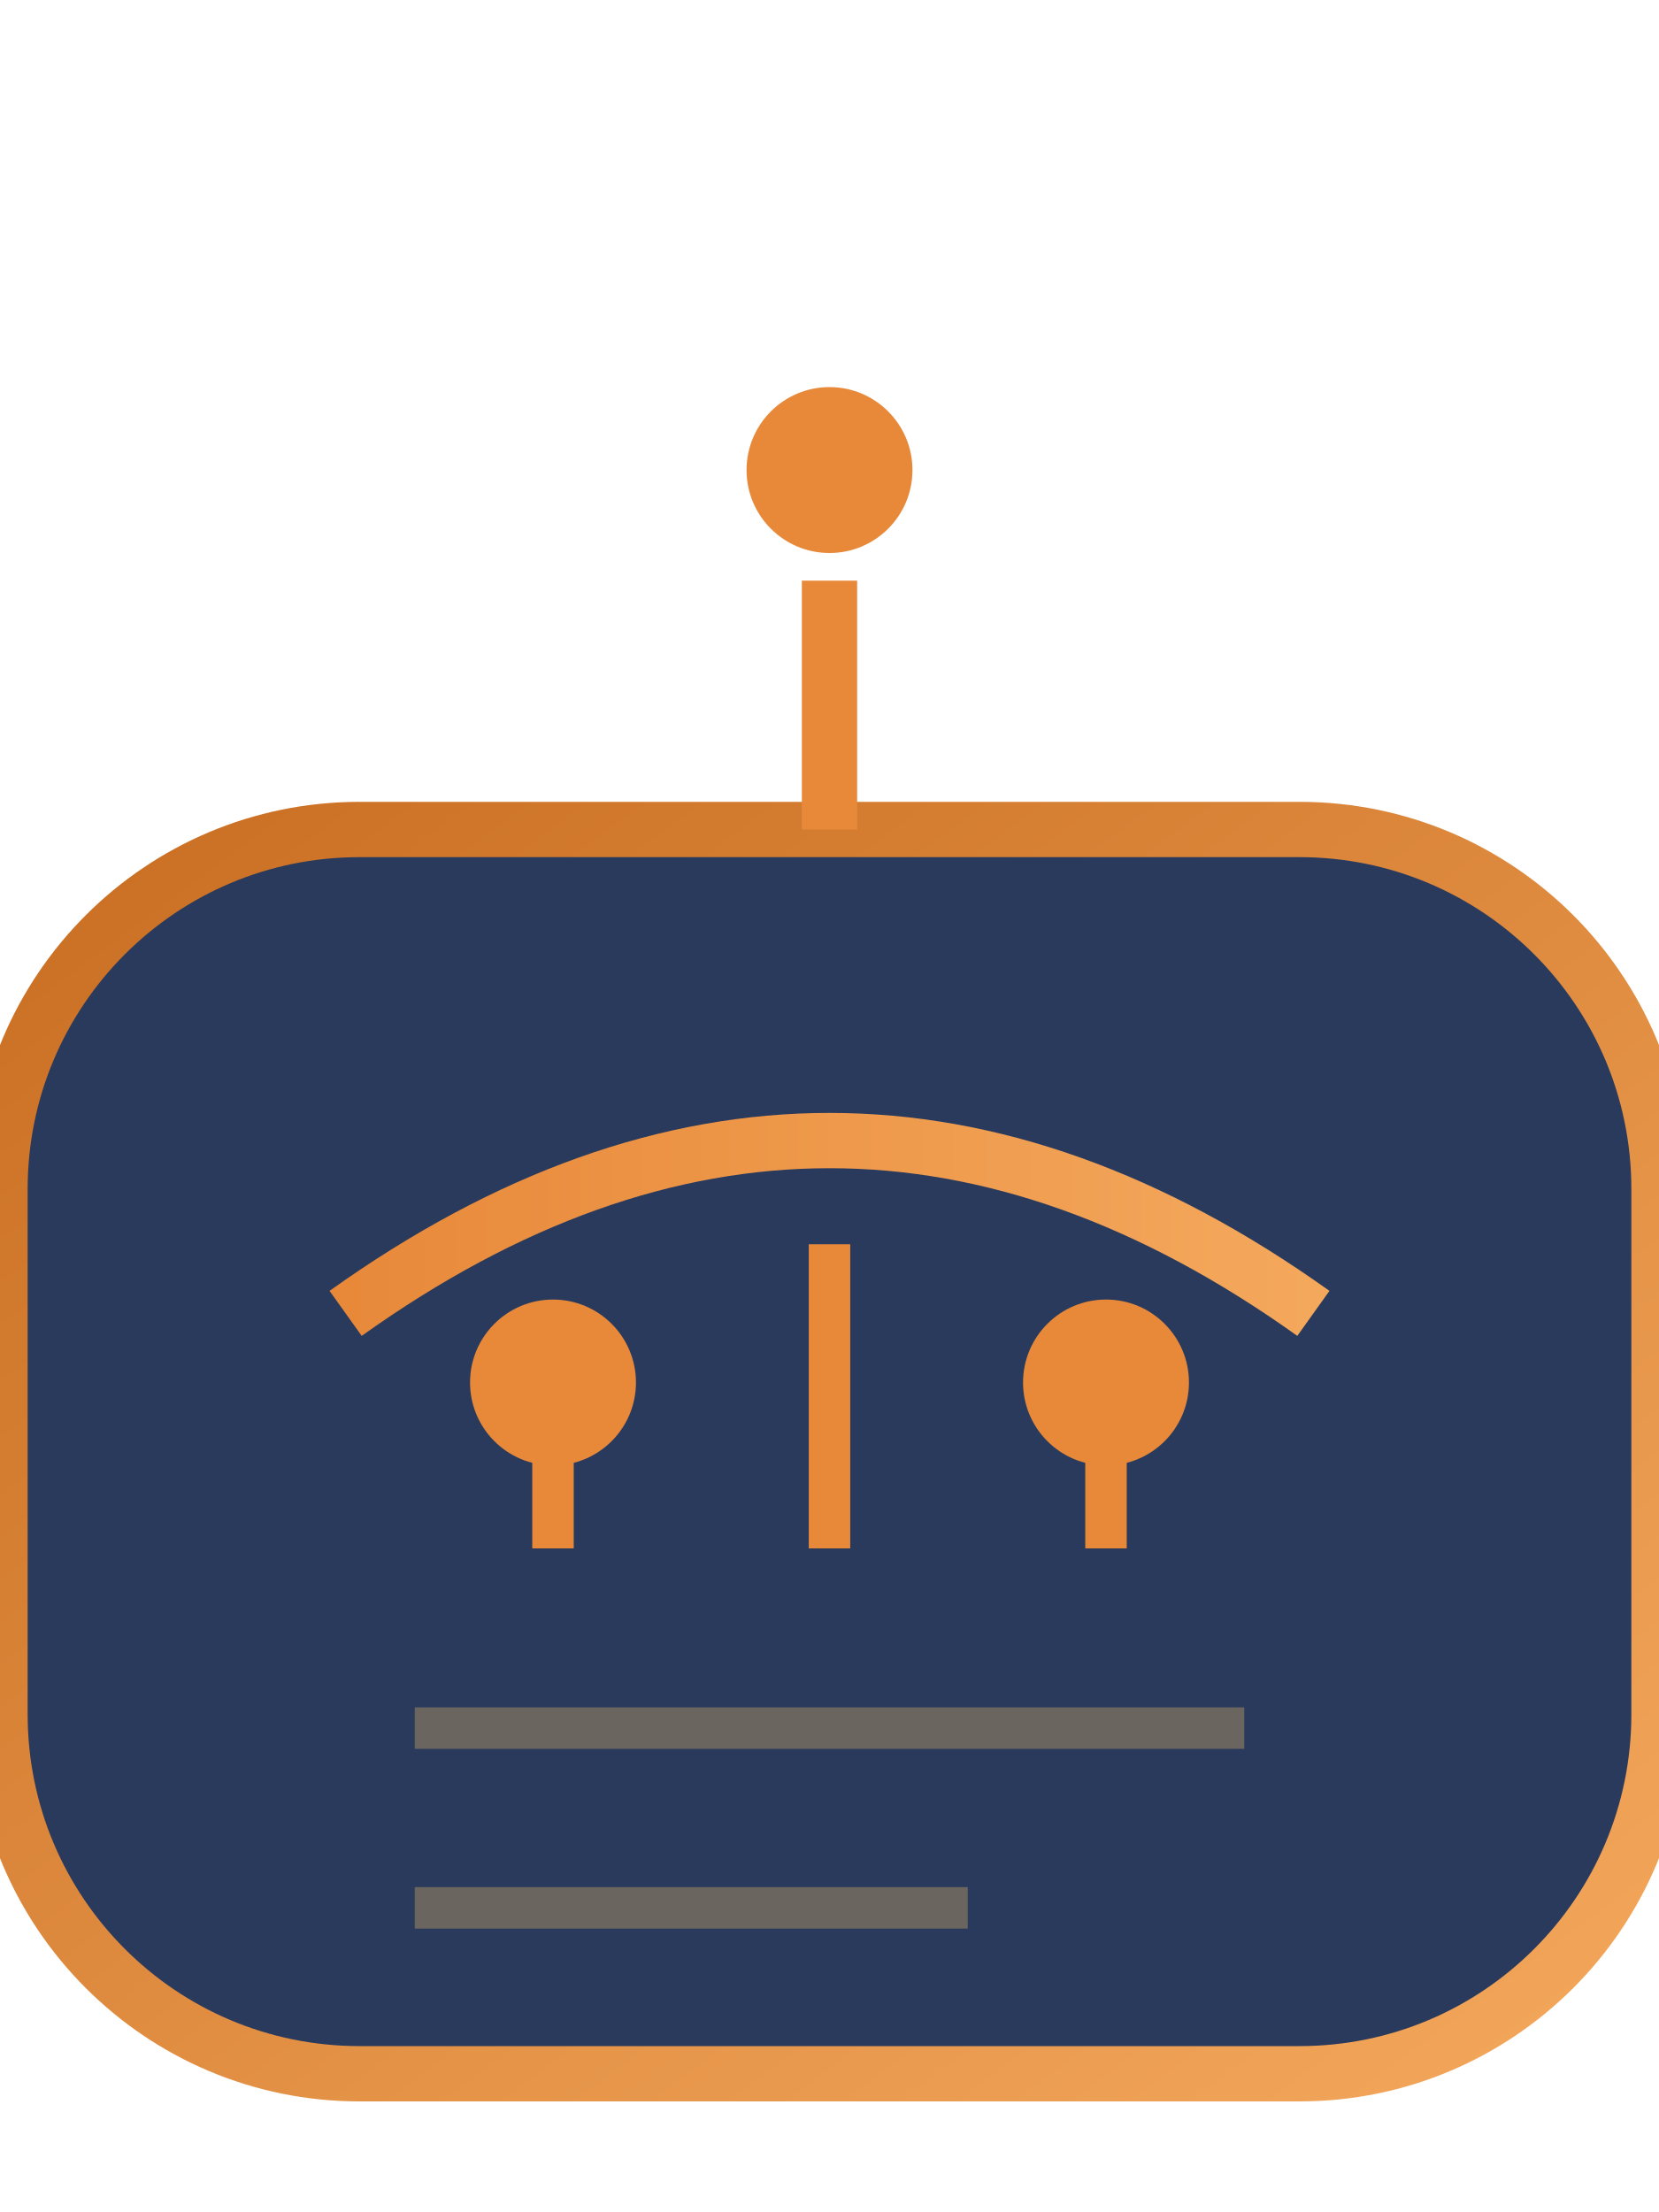
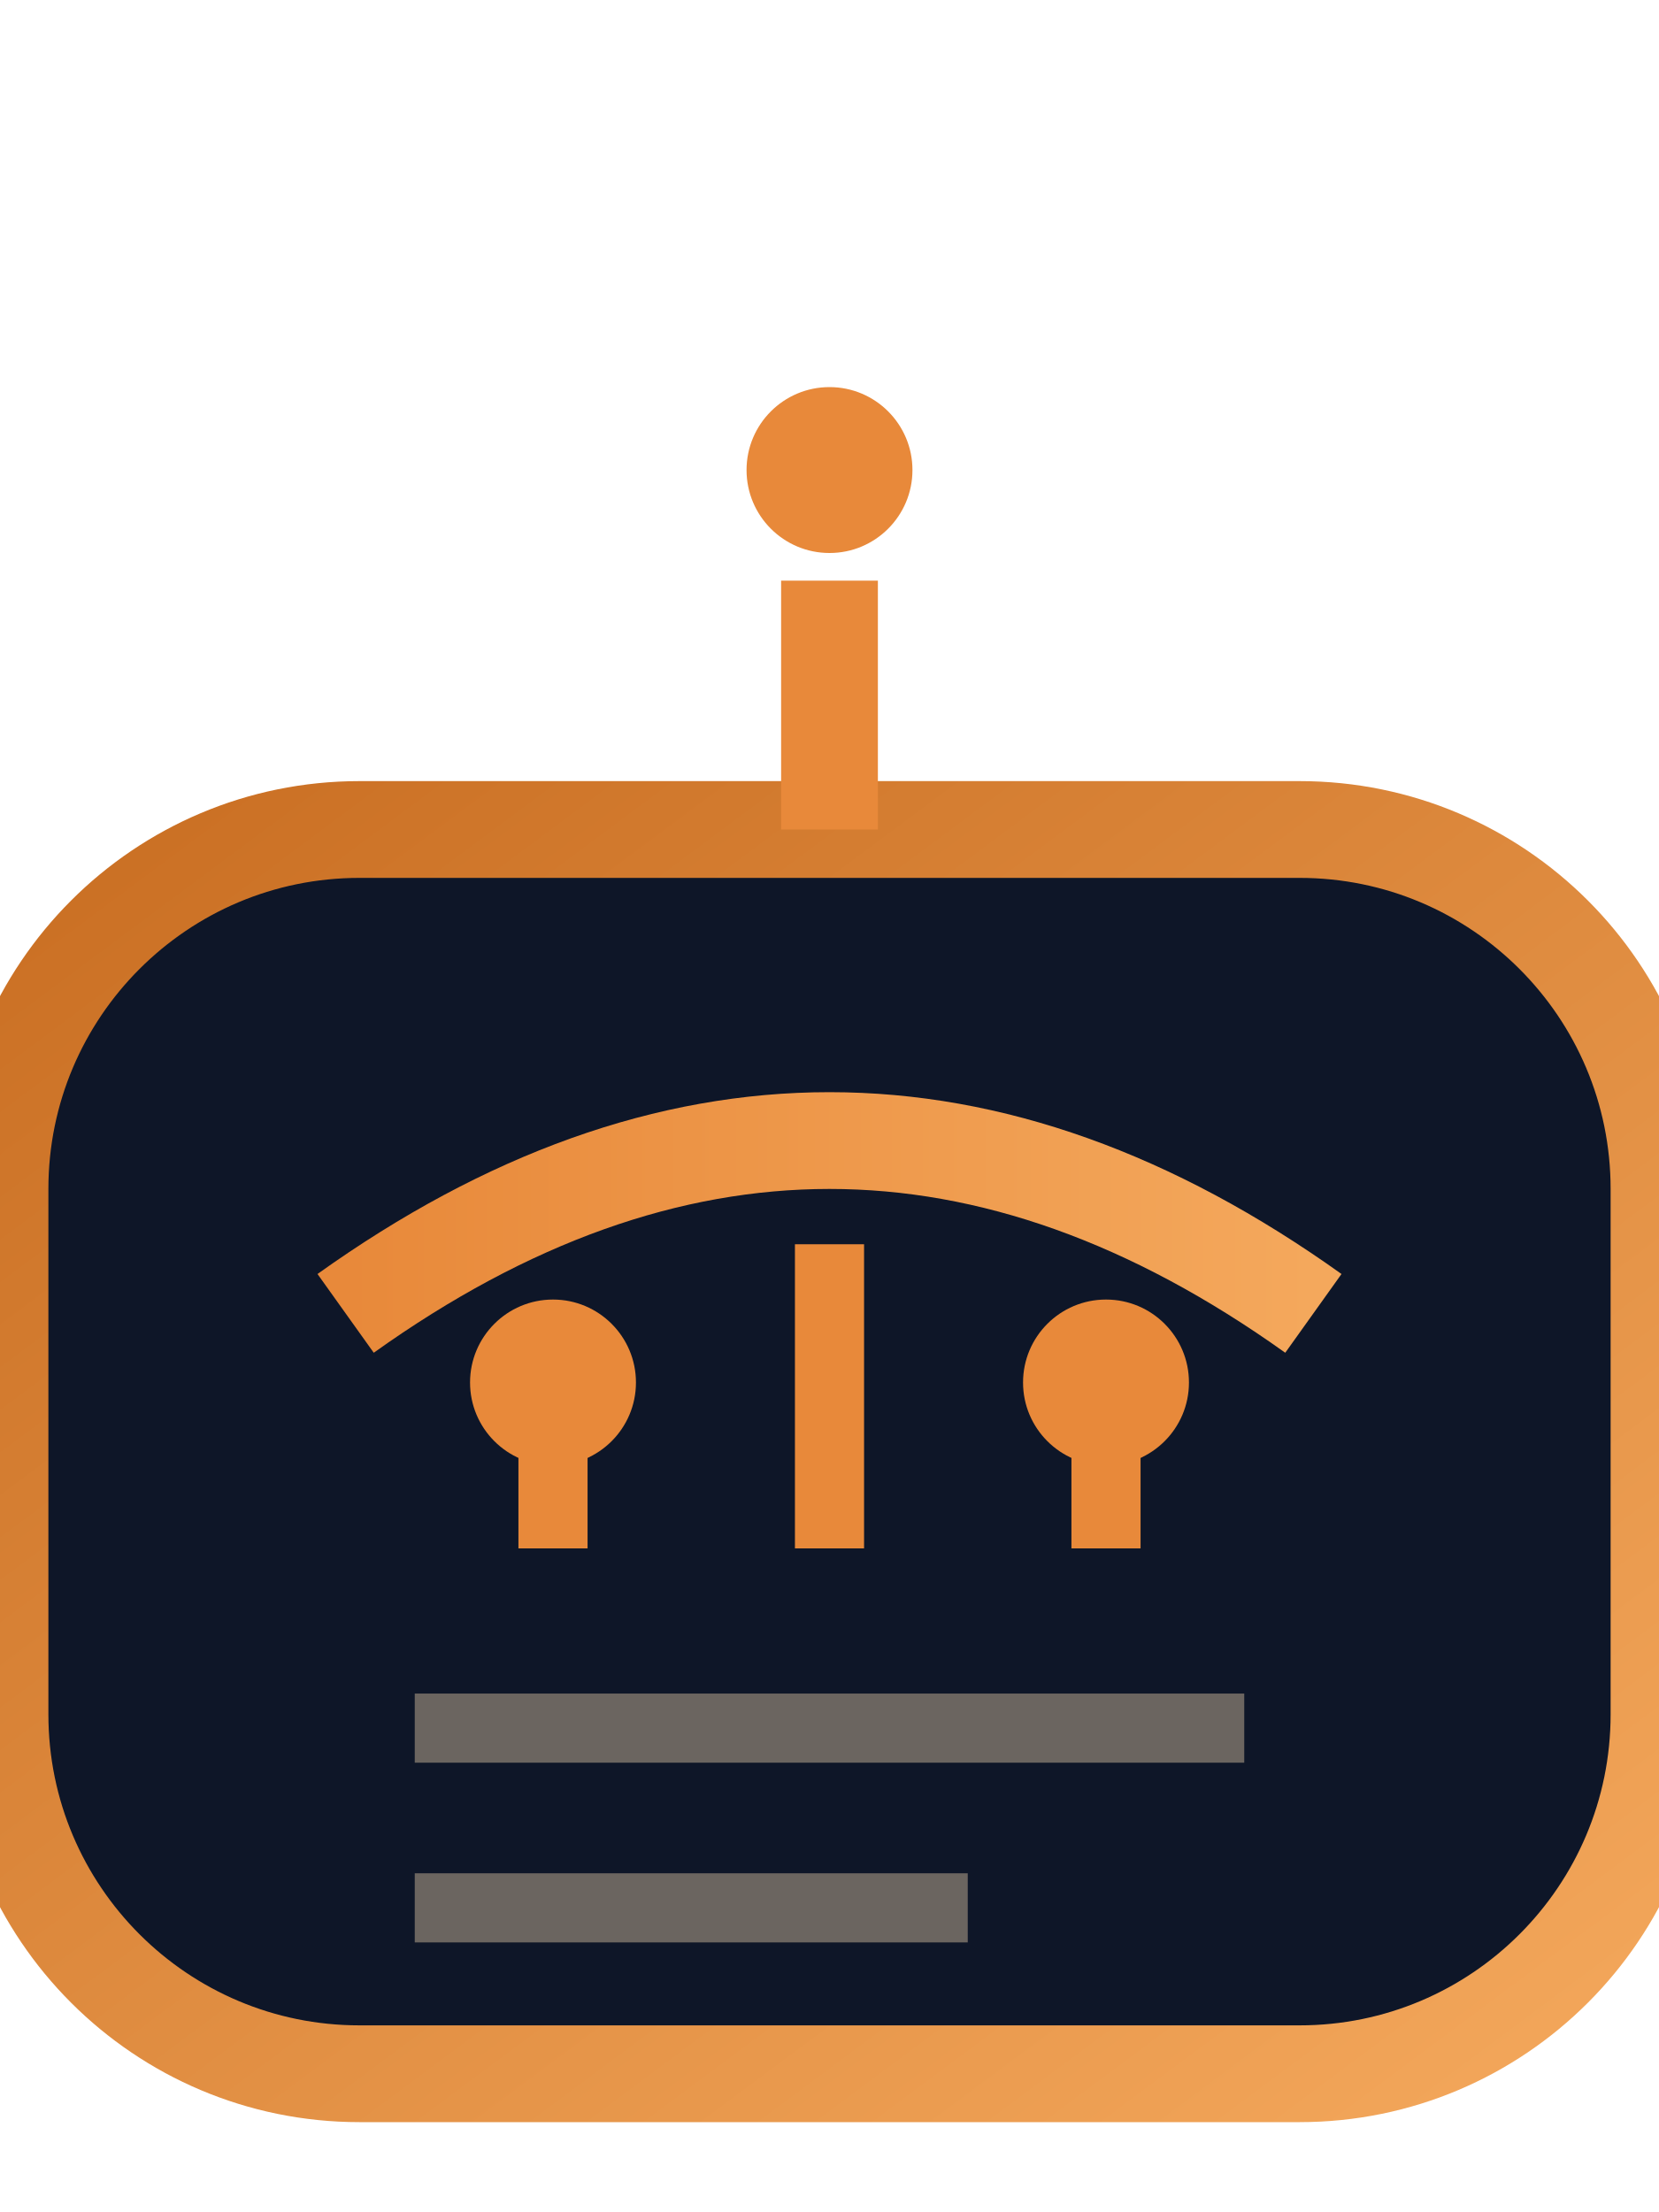
<svg xmlns="http://www.w3.org/2000/svg" viewBox="50 0 120 160" fill="none">
  <defs>
    <linearGradient id="iconBrixa" x1="0%" y1="0%" x2="100%" y2="100%">
      <stop offset="0%" stop-color="#C96E22" />
      <stop offset="100%" stop-color="#F4A85C" />
    </linearGradient>
    <linearGradient id="iconAccent" x1="0%" y1="0%" x2="100%" y2="0%">
      <stop offset="0%" stop-color="#E8893A" />
      <stop offset="100%" stop-color="#F4A85C" />
    </linearGradient>
  </defs>
-   <rect x="50" y="60" width="120" height="90" rx="26" stroke="url(#iconBrixa)" stroke-width="4" fill="#2A3A5C" />
-   <line x1="110" y1="60" x2="110" y2="42" stroke="#E8893A" stroke-width="4" />
+   <rect x="50" y="60" width="120" height="90" rx="26" stroke="url(#iconBrixa)" stroke-width="7" fill="#0E1628" />
+   <line x1="110" y1="60" x2="110" y2="42" stroke="#E8893A" stroke-width="7" />
  <circle cx="110" cy="34" r="6" fill="#E8893A" />
-   <path d="M75 95 Q110 70 145 95" stroke="url(#iconAccent)" stroke-width="4" fill="none" />
+   <path d="M75 95 Q110 70 145 95" stroke="url(#iconAccent)" stroke-width="7" fill="none" />
  <circle cx="90" cy="100" r="6" fill="#E8893A" />
  <circle cx="130" cy="100" r="6" fill="#E8893A" />
-   <line x1="90" y1="95" x2="90" y2="112" stroke="#E8893A" stroke-width="3" />
-   <line x1="110" y1="90" x2="110" y2="112" stroke="#E8893A" stroke-width="3" />
-   <line x1="130" y1="95" x2="130" y2="112" stroke="#E8893A" stroke-width="3" />
-   <line x1="80" y1="125" x2="140" y2="125" stroke="#6B6560" stroke-width="3" />
-   <line x1="80" y1="138" x2="120" y2="138" stroke="#6B6560" stroke-width="3" />
+   <line x1="90" y1="95" x2="90" y2="112" stroke="#E8893A" stroke-width="5" />
+   <line x1="110" y1="90" x2="110" y2="112" stroke="#E8893A" stroke-width="5" />
+   <line x1="130" y1="95" x2="130" y2="112" stroke="#E8893A" stroke-width="5" />
+   <line x1="80" y1="125" x2="140" y2="125" stroke="#6B6560" stroke-width="5" />
+   <line x1="80" y1="138" x2="120" y2="138" stroke="#6B6560" stroke-width="5" />
</svg>
